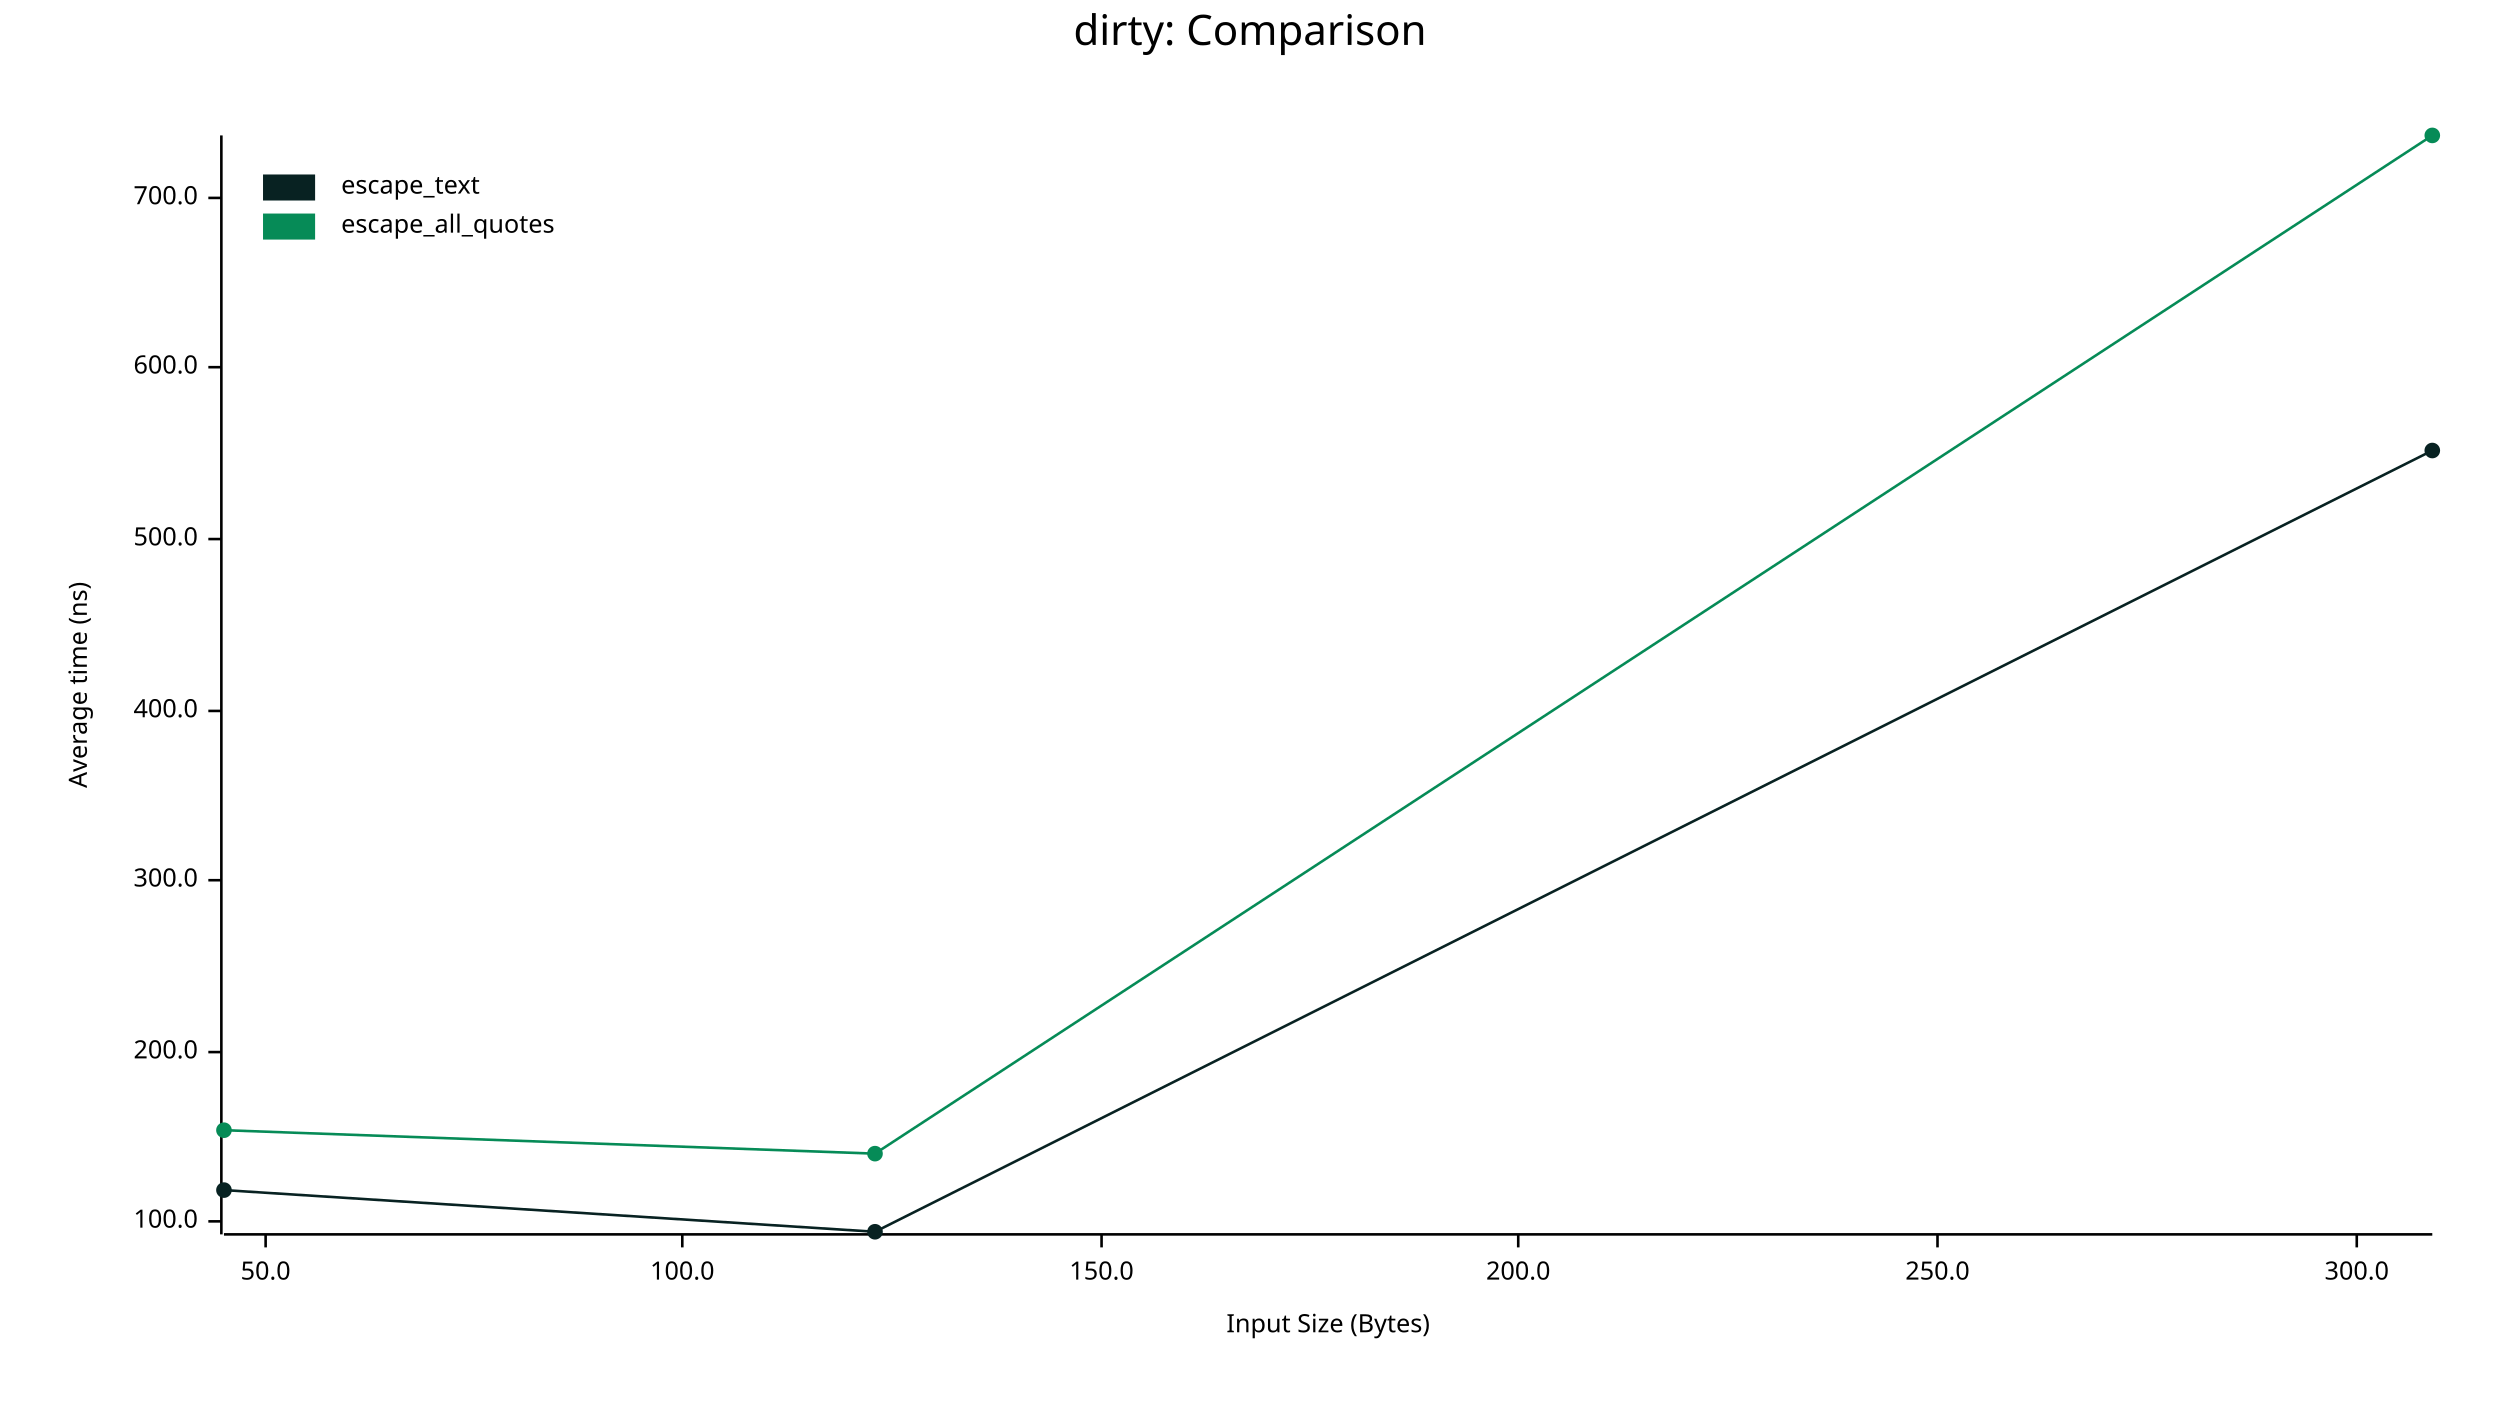
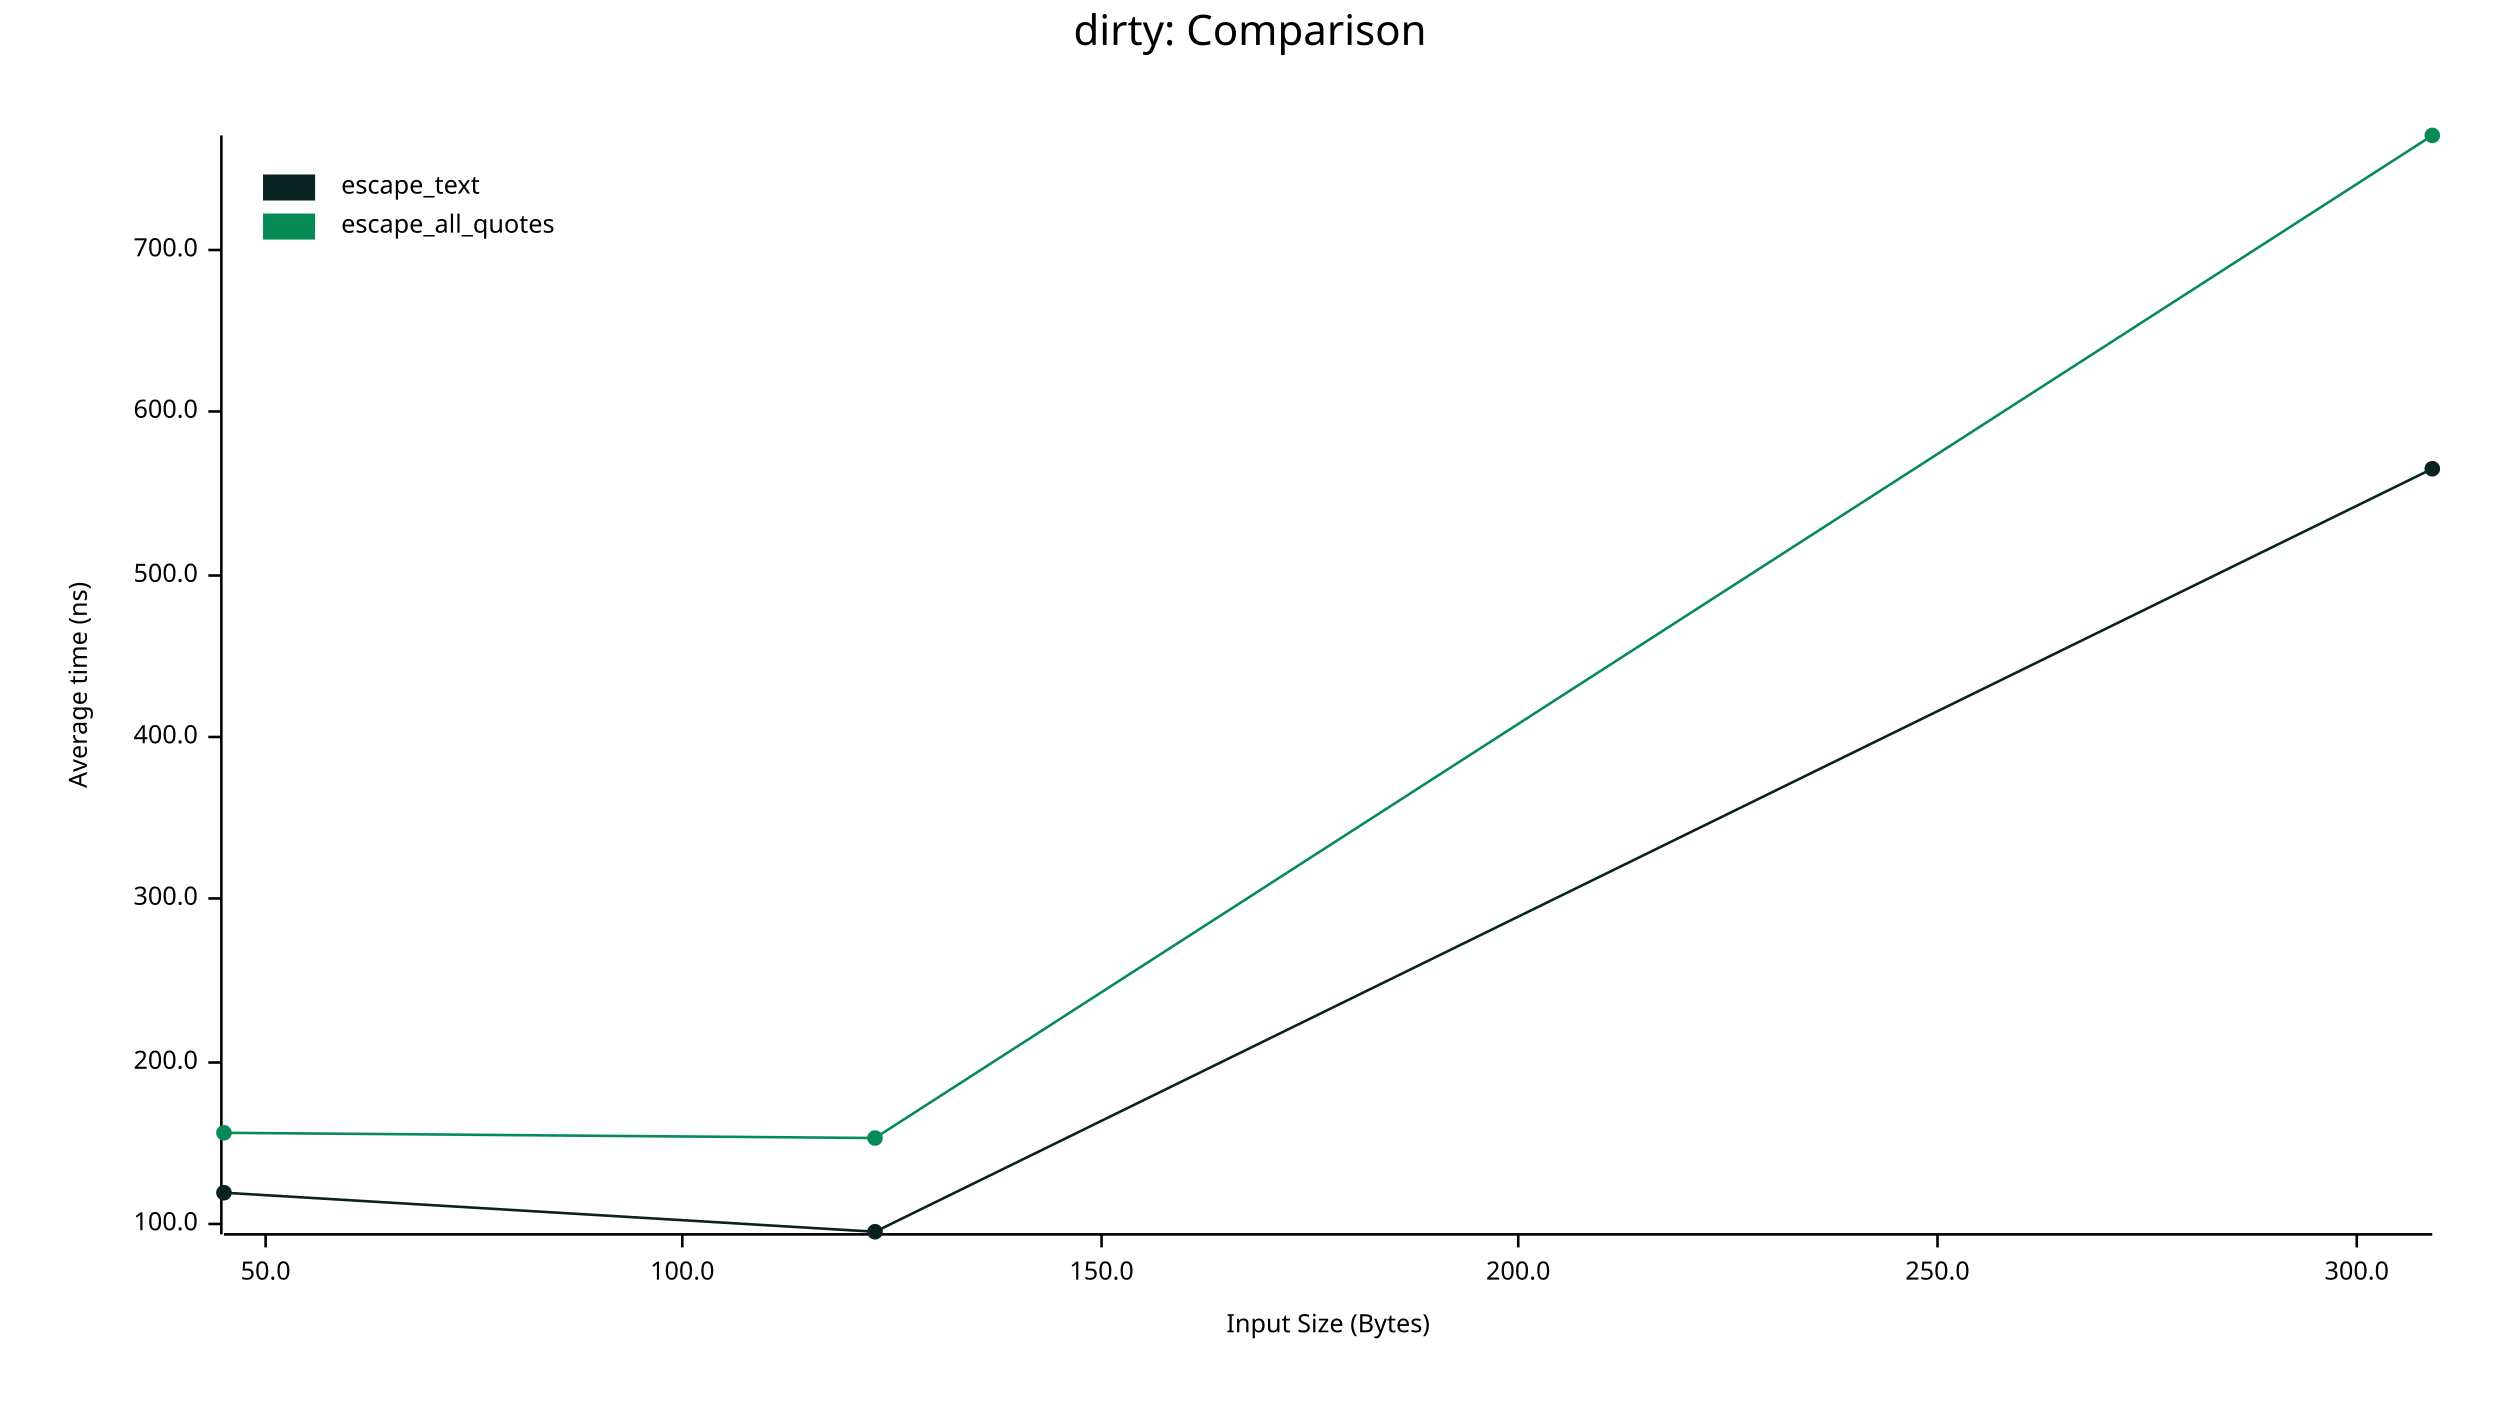
<svg xmlns="http://www.w3.org/2000/svg" width="960" height="540" viewBox="0 0 960 540">
  <text x="480" y="5" dy="0.76em" text-anchor="middle" font-family="sans-serif" font-size="16.129" opacity="1" fill="#000000">
dirty: Comparison
</text>
  <text x="26" y="263" dy="0.76em" text-anchor="middle" font-family="sans-serif" font-size="9.677" opacity="1" fill="#000000" transform="rotate(270, 26, 263)">
Average time (ns)
</text>
  <text x="510" y="514" dy="-0.5ex" text-anchor="middle" font-family="sans-serif" font-size="9.677" opacity="1" fill="#000000">
Input Size (Bytes)
</text>
  <polyline fill="none" opacity="1" stroke="#000000" stroke-width="1" points="85,52 85,474 " />
-   <text x="76" y="469" dy="0.5ex" text-anchor="end" font-family="sans-serif" font-size="9.677" opacity="1" fill="#000000">
+   <text x="76" y="470" dy="0.5ex" text-anchor="end" font-family="sans-serif" font-size="9.677" opacity="1" fill="#000000">
100.0
</text>
-   <polyline fill="none" opacity="1" stroke="#000000" stroke-width="1" points="80,469 85,469 " />
-   <text x="76" y="404" dy="0.5ex" text-anchor="end" font-family="sans-serif" font-size="9.677" opacity="1" fill="#000000">
+   <polyline fill="none" opacity="1" stroke="#000000" stroke-width="1" points="80,470 85,470 " />
+   <text x="76" y="408" dy="0.5ex" text-anchor="end" font-family="sans-serif" font-size="9.677" opacity="1" fill="#000000">
200.0
</text>
-   <polyline fill="none" opacity="1" stroke="#000000" stroke-width="1" points="80,404 85,404 " />
-   <text x="76" y="338" dy="0.5ex" text-anchor="end" font-family="sans-serif" font-size="9.677" opacity="1" fill="#000000">
+   <polyline fill="none" opacity="1" stroke="#000000" stroke-width="1" points="80,408 85,408 " />
+   <text x="76" y="345" dy="0.5ex" text-anchor="end" font-family="sans-serif" font-size="9.677" opacity="1" fill="#000000">
300.0
</text>
-   <polyline fill="none" opacity="1" stroke="#000000" stroke-width="1" points="80,338 85,338 " />
-   <text x="76" y="273" dy="0.5ex" text-anchor="end" font-family="sans-serif" font-size="9.677" opacity="1" fill="#000000">
+   <polyline fill="none" opacity="1" stroke="#000000" stroke-width="1" points="80,345 85,345 " />
+   <text x="76" y="283" dy="0.5ex" text-anchor="end" font-family="sans-serif" font-size="9.677" opacity="1" fill="#000000">
400.0
</text>
-   <polyline fill="none" opacity="1" stroke="#000000" stroke-width="1" points="80,273 85,273 " />
-   <text x="76" y="207" dy="0.5ex" text-anchor="end" font-family="sans-serif" font-size="9.677" opacity="1" fill="#000000">
+   <polyline fill="none" opacity="1" stroke="#000000" stroke-width="1" points="80,283 85,283 " />
+   <text x="76" y="221" dy="0.5ex" text-anchor="end" font-family="sans-serif" font-size="9.677" opacity="1" fill="#000000">
500.0
</text>
-   <polyline fill="none" opacity="1" stroke="#000000" stroke-width="1" points="80,207 85,207 " />
-   <text x="76" y="141" dy="0.5ex" text-anchor="end" font-family="sans-serif" font-size="9.677" opacity="1" fill="#000000">
+   <polyline fill="none" opacity="1" stroke="#000000" stroke-width="1" points="80,221 85,221 " />
+   <text x="76" y="158" dy="0.5ex" text-anchor="end" font-family="sans-serif" font-size="9.677" opacity="1" fill="#000000">
600.0
</text>
-   <polyline fill="none" opacity="1" stroke="#000000" stroke-width="1" points="80,141 85,141 " />
-   <text x="76" y="76" dy="0.5ex" text-anchor="end" font-family="sans-serif" font-size="9.677" opacity="1" fill="#000000">
+   <polyline fill="none" opacity="1" stroke="#000000" stroke-width="1" points="80,158 85,158 " />
+   <text x="76" y="96" dy="0.5ex" text-anchor="end" font-family="sans-serif" font-size="9.677" opacity="1" fill="#000000">
700.0
</text>
-   <polyline fill="none" opacity="1" stroke="#000000" stroke-width="1" points="80,76 85,76 " />
+   <polyline fill="none" opacity="1" stroke="#000000" stroke-width="1" points="80,96 85,96 " />
  <polyline fill="none" opacity="1" stroke="#000000" stroke-width="1" points="86,474 934,474 " />
  <text x="102" y="484" dy="0.76em" text-anchor="middle" font-family="sans-serif" font-size="9.677" opacity="1" fill="#000000">
50.0
</text>
  <polyline fill="none" opacity="1" stroke="#000000" stroke-width="1" points="102,474 102,479 " />
  <text x="262" y="484" dy="0.76em" text-anchor="middle" font-family="sans-serif" font-size="9.677" opacity="1" fill="#000000">
100.0
</text>
  <polyline fill="none" opacity="1" stroke="#000000" stroke-width="1" points="262,474 262,479 " />
  <text x="423" y="484" dy="0.76em" text-anchor="middle" font-family="sans-serif" font-size="9.677" opacity="1" fill="#000000">
150.0
</text>
  <polyline fill="none" opacity="1" stroke="#000000" stroke-width="1" points="423,474 423,479 " />
  <text x="583" y="484" dy="0.76em" text-anchor="middle" font-family="sans-serif" font-size="9.677" opacity="1" fill="#000000">
200.0
</text>
  <polyline fill="none" opacity="1" stroke="#000000" stroke-width="1" points="583,474 583,479 " />
  <text x="744" y="484" dy="0.76em" text-anchor="middle" font-family="sans-serif" font-size="9.677" opacity="1" fill="#000000">
250.0
</text>
  <polyline fill="none" opacity="1" stroke="#000000" stroke-width="1" points="744,474 744,479 " />
  <text x="905" y="484" dy="0.76em" text-anchor="middle" font-family="sans-serif" font-size="9.677" opacity="1" fill="#000000">
300.0
</text>
  <polyline fill="none" opacity="1" stroke="#000000" stroke-width="1" points="905,474 905,479 " />
-   <circle cx="86" cy="457" r="3" opacity="1" fill="#082222" stroke="none" stroke-width="1" />
+   <circle cx="86" cy="458" r="3" opacity="1" fill="#082222" stroke="none" stroke-width="1" />
  <circle cx="336" cy="473" r="3" opacity="1" fill="#082222" stroke="none" stroke-width="1" />
-   <circle cx="934" cy="173" r="3" opacity="1" fill="#082222" stroke="none" stroke-width="1" />
-   <polyline fill="none" opacity="1" stroke="#082222" stroke-width="1" points="86,457 336,473 934,173 " />
-   <circle cx="86" cy="434" r="3" opacity="1" fill="#068B57" stroke="none" stroke-width="1" />
-   <circle cx="336" cy="443" r="3" opacity="1" fill="#068B57" stroke="none" stroke-width="1" />
+   <circle cx="934" cy="180" r="3" opacity="1" fill="#082222" stroke="none" stroke-width="1" />
+   <polyline fill="none" opacity="1" stroke="#082222" stroke-width="1" points="86,458 336,473 934,180 " />
+   <circle cx="86" cy="435" r="3" opacity="1" fill="#068B57" stroke="none" stroke-width="1" />
+   <circle cx="336" cy="437" r="3" opacity="1" fill="#068B57" stroke="none" stroke-width="1" />
  <circle cx="934" cy="52" r="3" opacity="1" fill="#068B57" stroke="none" stroke-width="1" />
-   <polyline fill="none" opacity="1" stroke="#068B57" stroke-width="1" points="86,434 336,443 934,52 " />
+   <polyline fill="none" opacity="1" stroke="#068B57" stroke-width="1" points="86,435 336,437 934,52 " />
  <text x="131" y="67" dy="0.76em" text-anchor="start" font-family="sans-serif" font-size="9.677" opacity="1" fill="#000000">
escape_text
</text>
  <text x="131" y="82" dy="0.76em" text-anchor="start" font-family="sans-serif" font-size="9.677" opacity="1" fill="#000000">
escape_all_quotes
</text>
  <rect x="101" y="67" width="20" height="10" opacity="1" fill="#082222" stroke="none" />
  <rect x="101" y="82" width="20" height="10" opacity="1" fill="#068B57" stroke="none" />
</svg>
